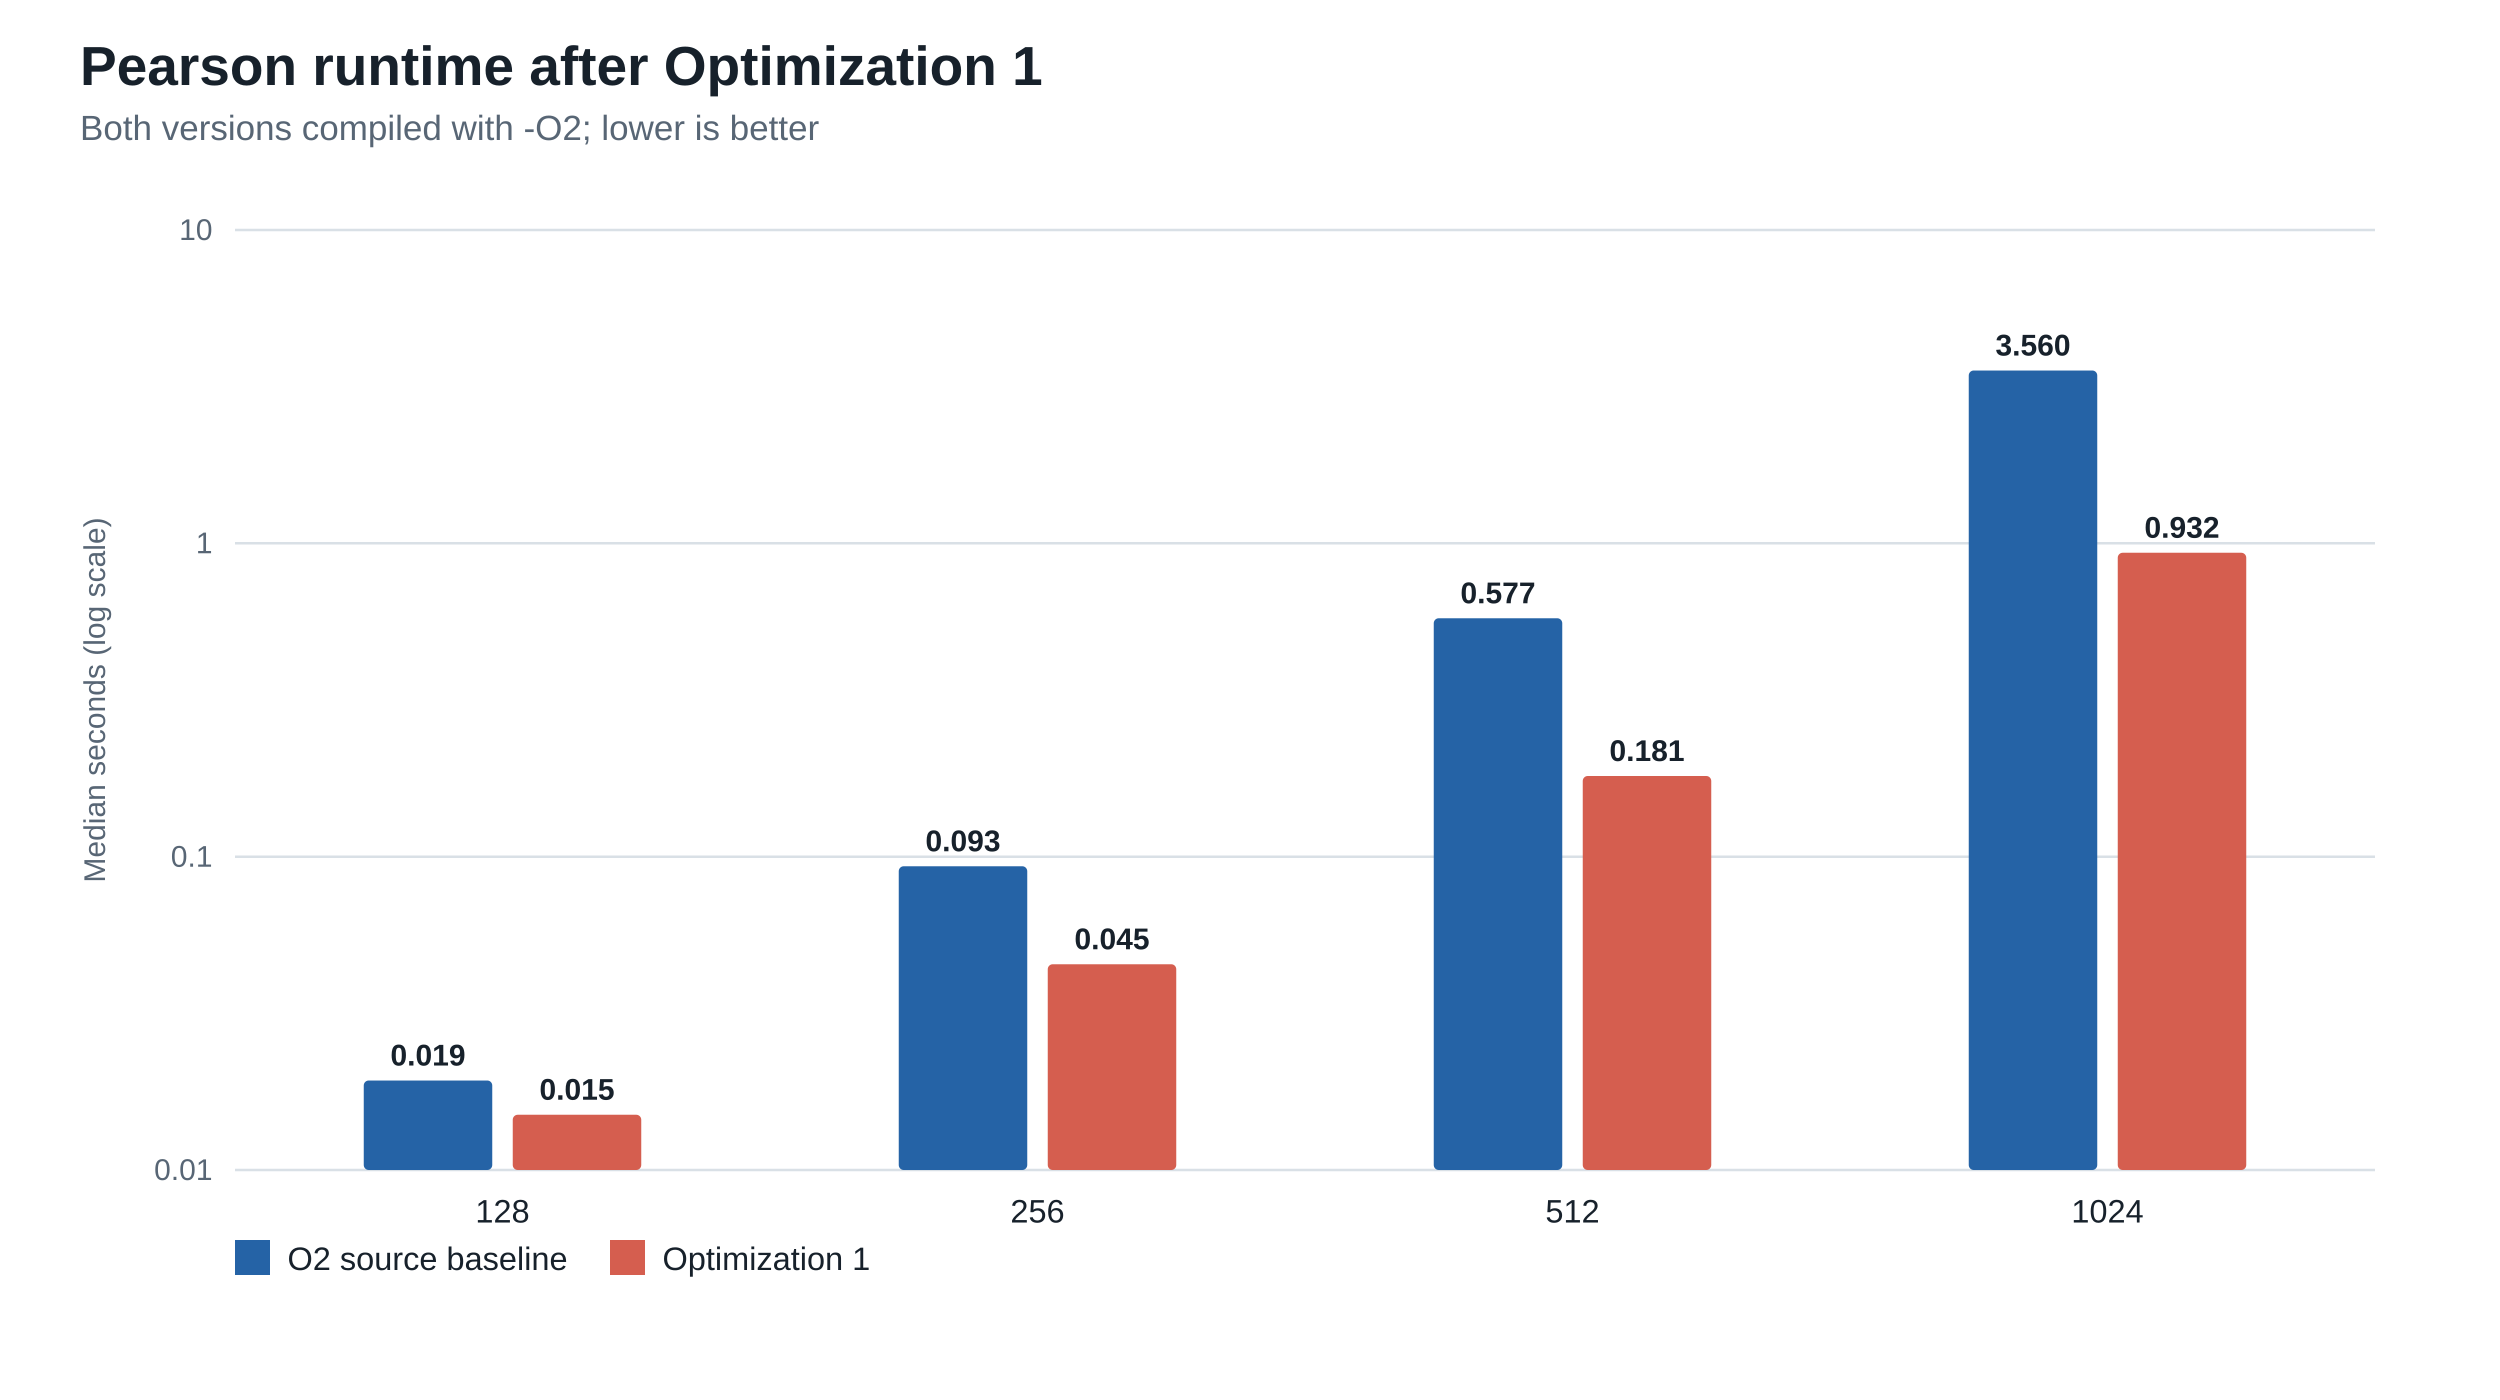
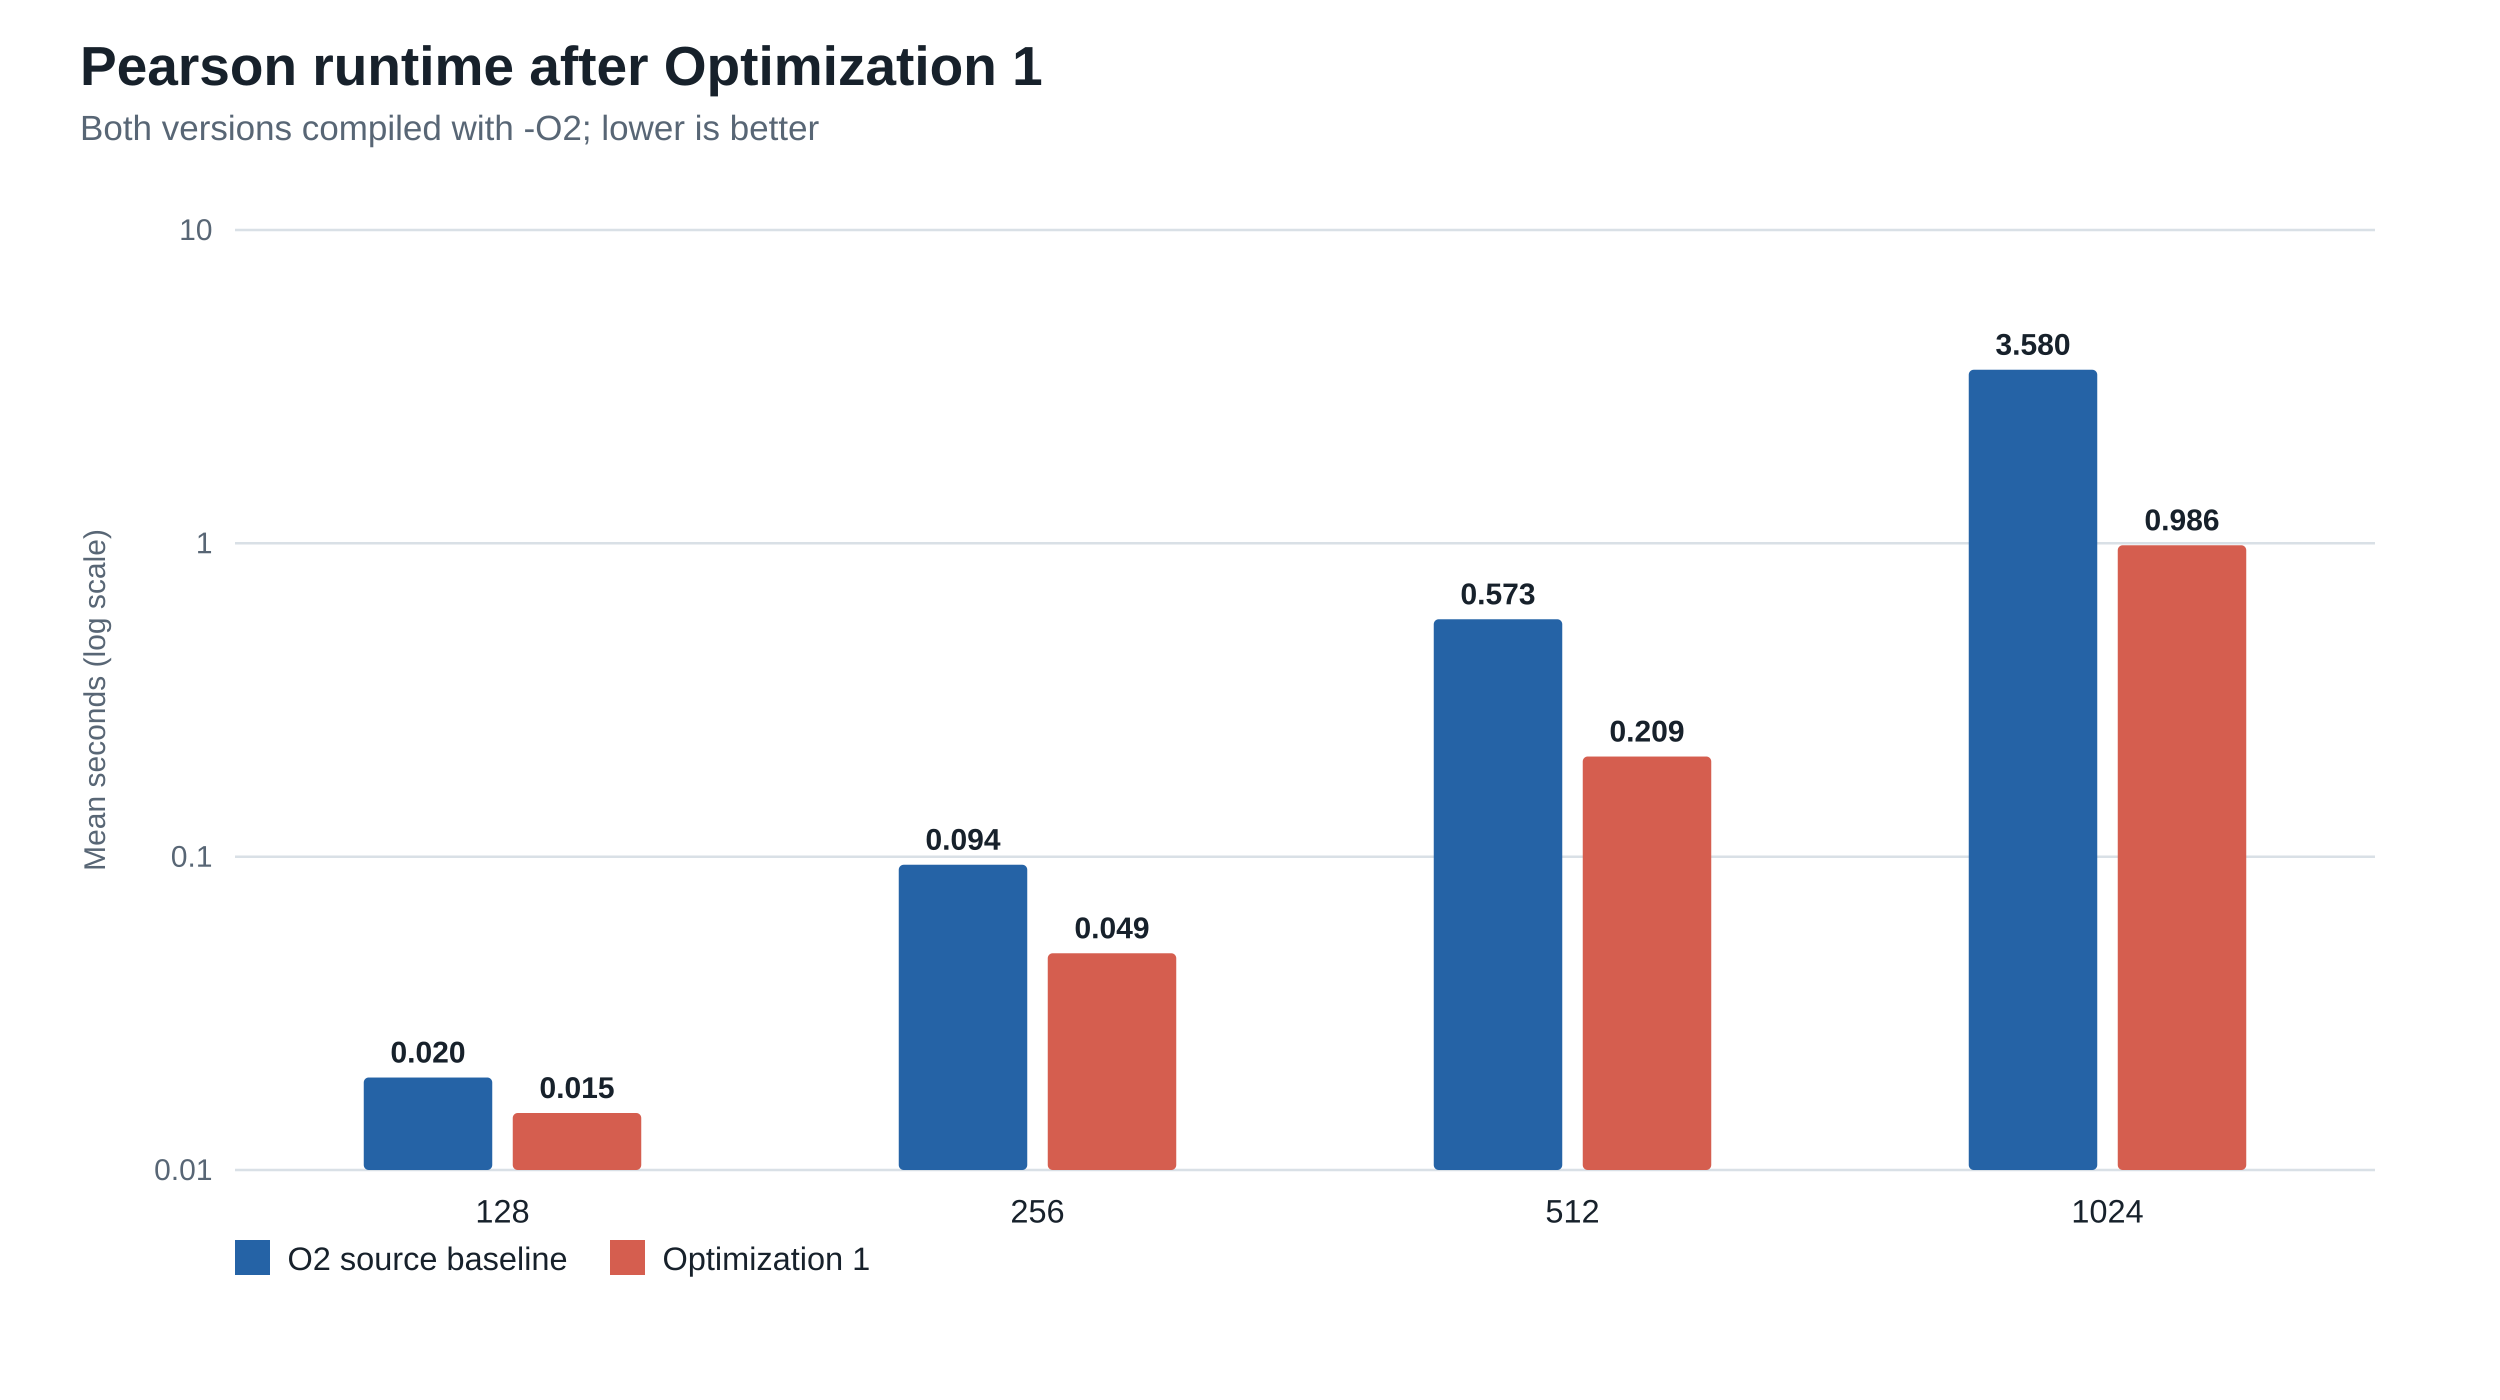
<svg xmlns="http://www.w3.org/2000/svg" width="1000" height="560" viewBox="0 0 1000 560">
  <style>
text { font-family: Arial, Helvetica, sans-serif; fill: #17212b; letter-spacing: 0; }
.title { font-size: 22px; font-weight: 700; }
.subtitle { font-size: 14px; fill: #586675; }
.axis { font-size: 12px; fill: #586675; }
.label { font-size: 13px; }
.value { font-size: 12px; font-weight: 700; }
</style>
  <rect width="1000" height="560" fill="#ffffff" />
  <text x="32" y="34" class="title">Pearson runtime after Optimization 1</text>
  <text x="32" y="56" class="subtitle">Both versions compiled with -O2; lower is better</text>
  <line x1="94" y1="468.0" x2="950" y2="468.0" stroke="#d9e0e6" />
  <text x="85" y="472.0" text-anchor="end" class="axis">0.01</text>
  <line x1="94" y1="342.7" x2="950" y2="342.7" stroke="#d9e0e6" />
  <text x="85" y="346.7" text-anchor="end" class="axis">0.1</text>
  <line x1="94" y1="217.3" x2="950" y2="217.3" stroke="#d9e0e6" />
  <text x="85" y="221.3" text-anchor="end" class="axis">1</text>
  <line x1="94" y1="92.0" x2="950" y2="92.0" stroke="#d9e0e6" />
  <text x="85" y="96.0" text-anchor="end" class="axis">10</text>
-   <rect x="145.5" y="432.2" width="51.4" height="35.8" rx="2" fill="#2563a6" />
-   <text x="171.2" y="426.2" text-anchor="middle" class="value">0.019</text>
-   <rect x="205.1" y="445.9" width="51.4" height="22.1" rx="2" fill="#d55e4f" />
-   <text x="230.8" y="439.9" text-anchor="middle" class="value">0.015</text>
+   <rect x="145.5" y="431.0" width="51.4" height="37.0" rx="2" fill="#2563a6" />
+   <text x="171.2" y="425.0" text-anchor="middle" class="value">0.020</text>
+   <rect x="205.1" y="445.2" width="51.4" height="22.8" rx="2" fill="#d55e4f" />
+   <text x="230.8" y="439.2" text-anchor="middle" class="value">0.015</text>
  <text x="201.0" y="489" text-anchor="middle" class="label">128</text>
-   <rect x="359.5" y="346.5" width="51.4" height="121.5" rx="2" fill="#2563a6" />
-   <text x="385.2" y="340.5" text-anchor="middle" class="value">0.093</text>
-   <rect x="419.1" y="385.7" width="51.4" height="82.3" rx="2" fill="#d55e4f" />
-   <text x="444.8" y="379.7" text-anchor="middle" class="value">0.045</text>
+   <rect x="359.5" y="345.9" width="51.4" height="122.1" rx="2" fill="#2563a6" />
+   <text x="385.2" y="339.9" text-anchor="middle" class="value">0.094</text>
+   <rect x="419.1" y="381.3" width="51.4" height="86.7" rx="2" fill="#d55e4f" />
+   <text x="444.8" y="375.3" text-anchor="middle" class="value">0.049</text>
  <text x="415.0" y="489" text-anchor="middle" class="label">256</text>
-   <rect x="573.5" y="247.3" width="51.4" height="220.7" rx="2" fill="#2563a6" />
-   <text x="599.2" y="241.3" text-anchor="middle" class="value">0.577</text>
-   <rect x="633.1" y="310.4" width="51.4" height="157.6" rx="2" fill="#d55e4f" />
-   <text x="658.8" y="304.4" text-anchor="middle" class="value">0.181</text>
+   <rect x="573.5" y="247.7" width="51.4" height="220.3" rx="2" fill="#2563a6" />
+   <text x="599.2" y="241.7" text-anchor="middle" class="value">0.573</text>
+   <rect x="633.1" y="302.6" width="51.4" height="165.4" rx="2" fill="#d55e4f" />
+   <text x="658.8" y="296.6" text-anchor="middle" class="value">0.209</text>
  <text x="629.0" y="489" text-anchor="middle" class="label">512</text>
-   <rect x="787.5" y="148.2" width="51.4" height="319.8" rx="2" fill="#2563a6" />
-   <text x="813.2" y="142.2" text-anchor="middle" class="value">3.560</text>
-   <rect x="847.1" y="221.1" width="51.4" height="246.9" rx="2" fill="#d55e4f" />
-   <text x="872.8" y="215.1" text-anchor="middle" class="value">0.932</text>
+   <rect x="787.5" y="147.9" width="51.4" height="320.1" rx="2" fill="#2563a6" />
+   <text x="813.2" y="141.9" text-anchor="middle" class="value">3.580</text>
+   <rect x="847.1" y="218.1" width="51.4" height="249.9" rx="2" fill="#d55e4f" />
+   <text x="872.8" y="212.1" text-anchor="middle" class="value">0.986</text>
  <text x="843.0" y="489" text-anchor="middle" class="label">1024</text>
  <rect x="94" y="496" width="14" height="14" fill="#2563a6" />
  <text x="115" y="508" class="label">O2 source baseline</text>
  <rect x="244" y="496" width="14" height="14" fill="#d55e4f" />
  <text x="265" y="508" class="label">Optimization 1</text>
-   <text x="42" y="280.0" transform="rotate(-90 42 280.0)" text-anchor="middle" class="axis">Median seconds (log scale)</text>
+   <text x="42" y="280.0" transform="rotate(-90 42 280.0)" text-anchor="middle" class="axis">Mean seconds (log scale)</text>
</svg>
